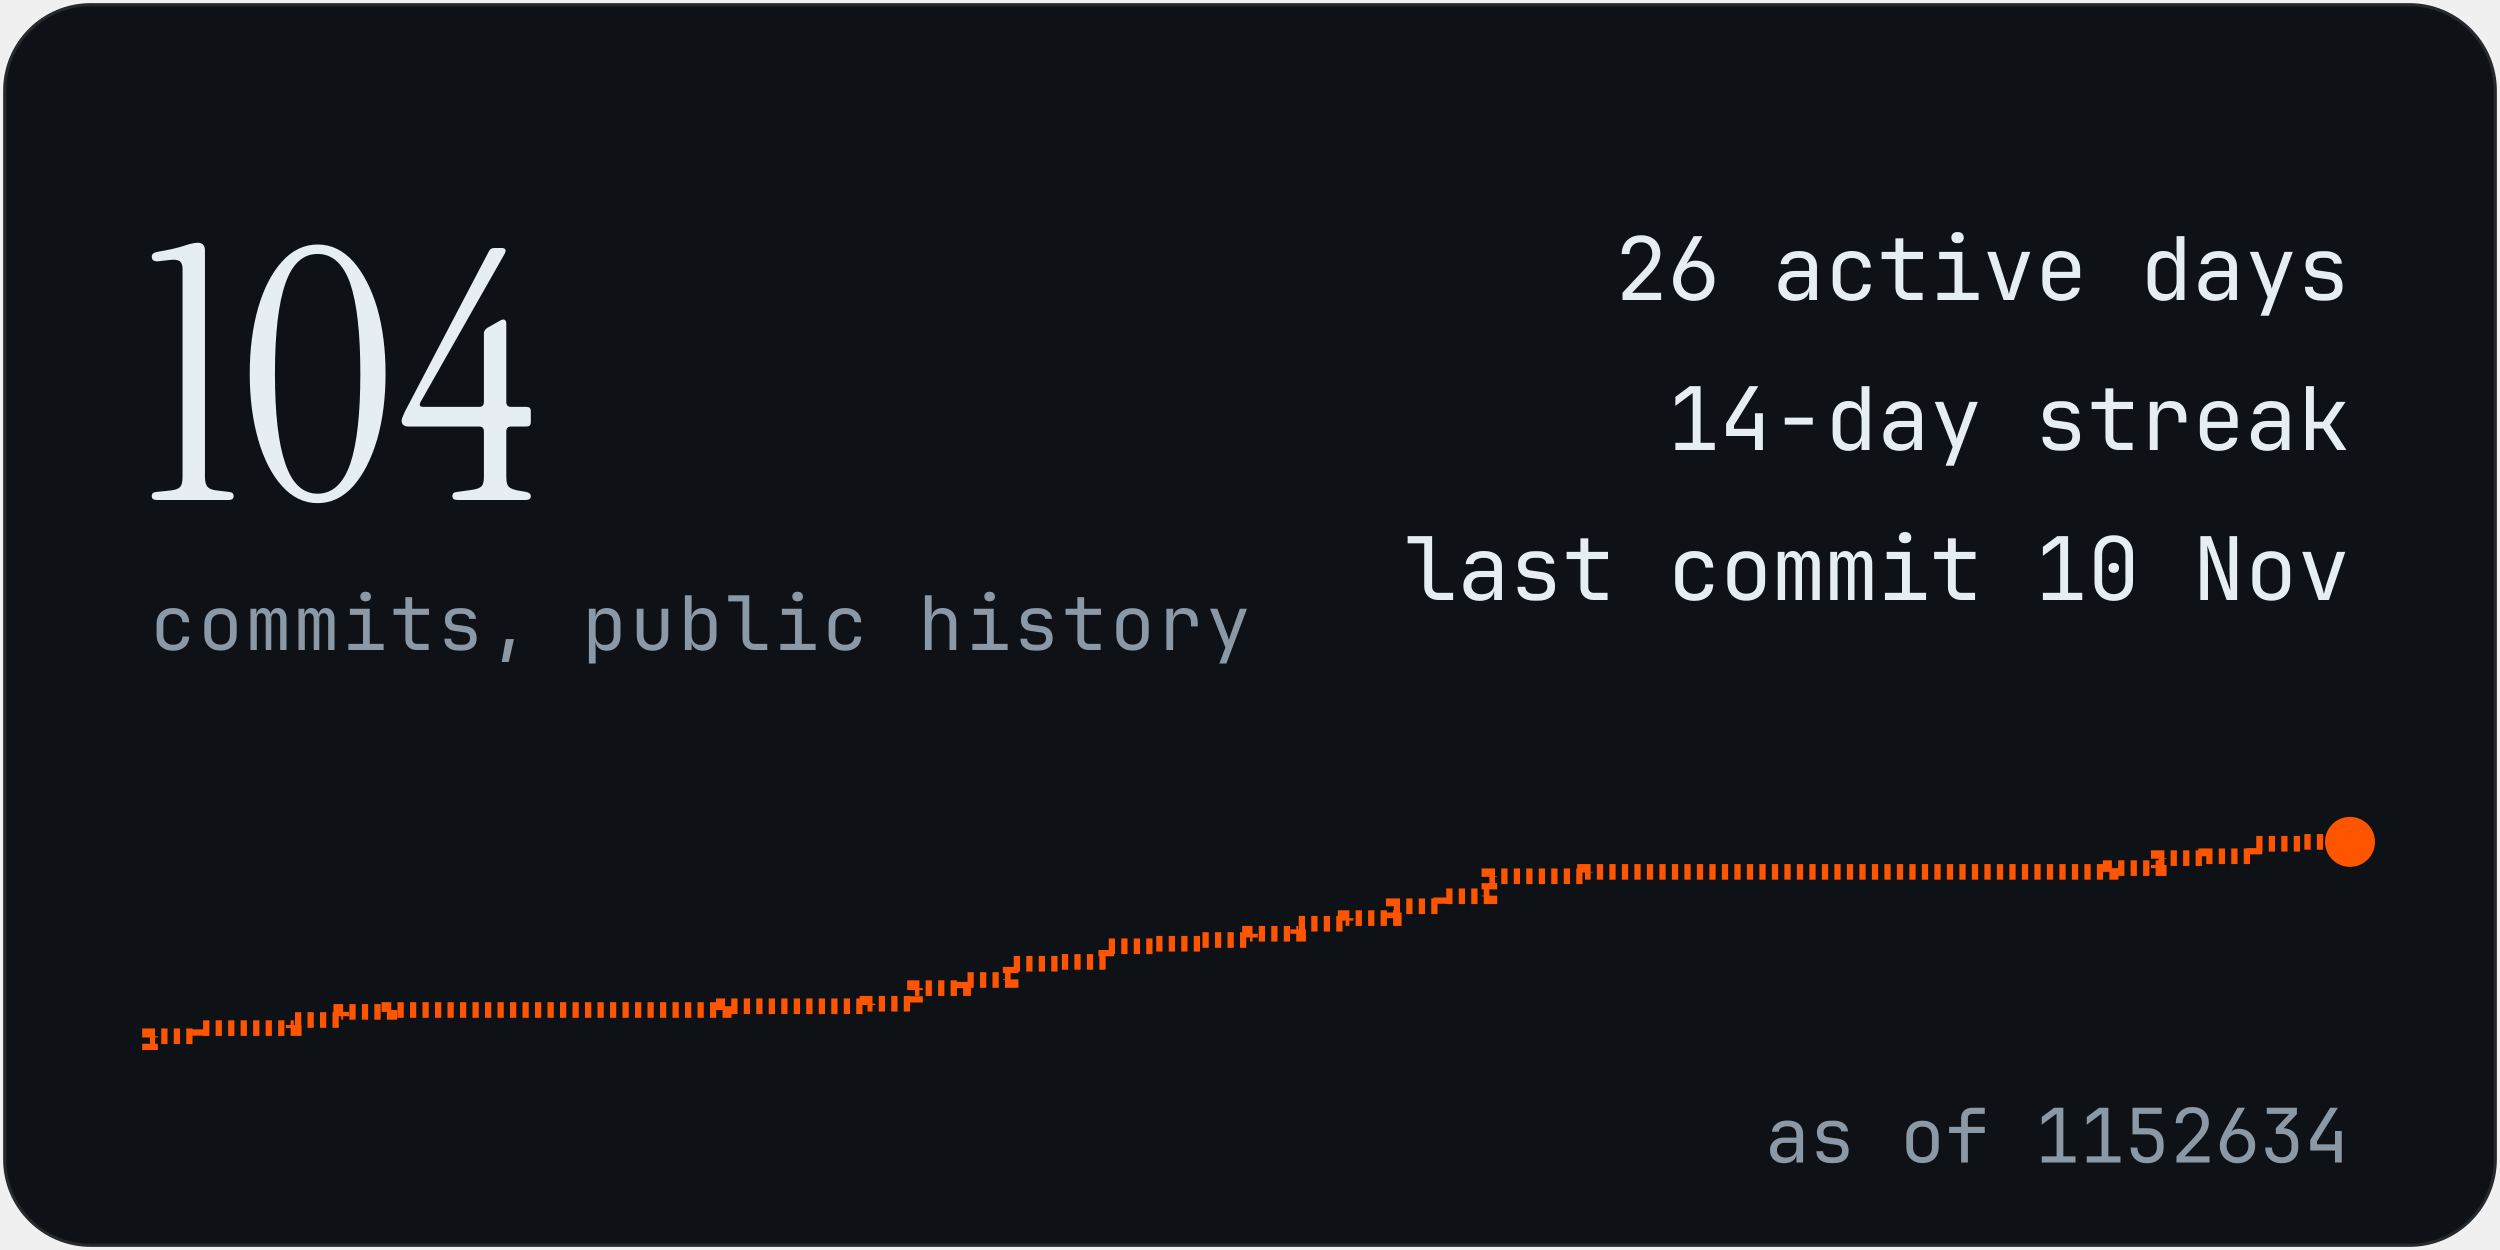
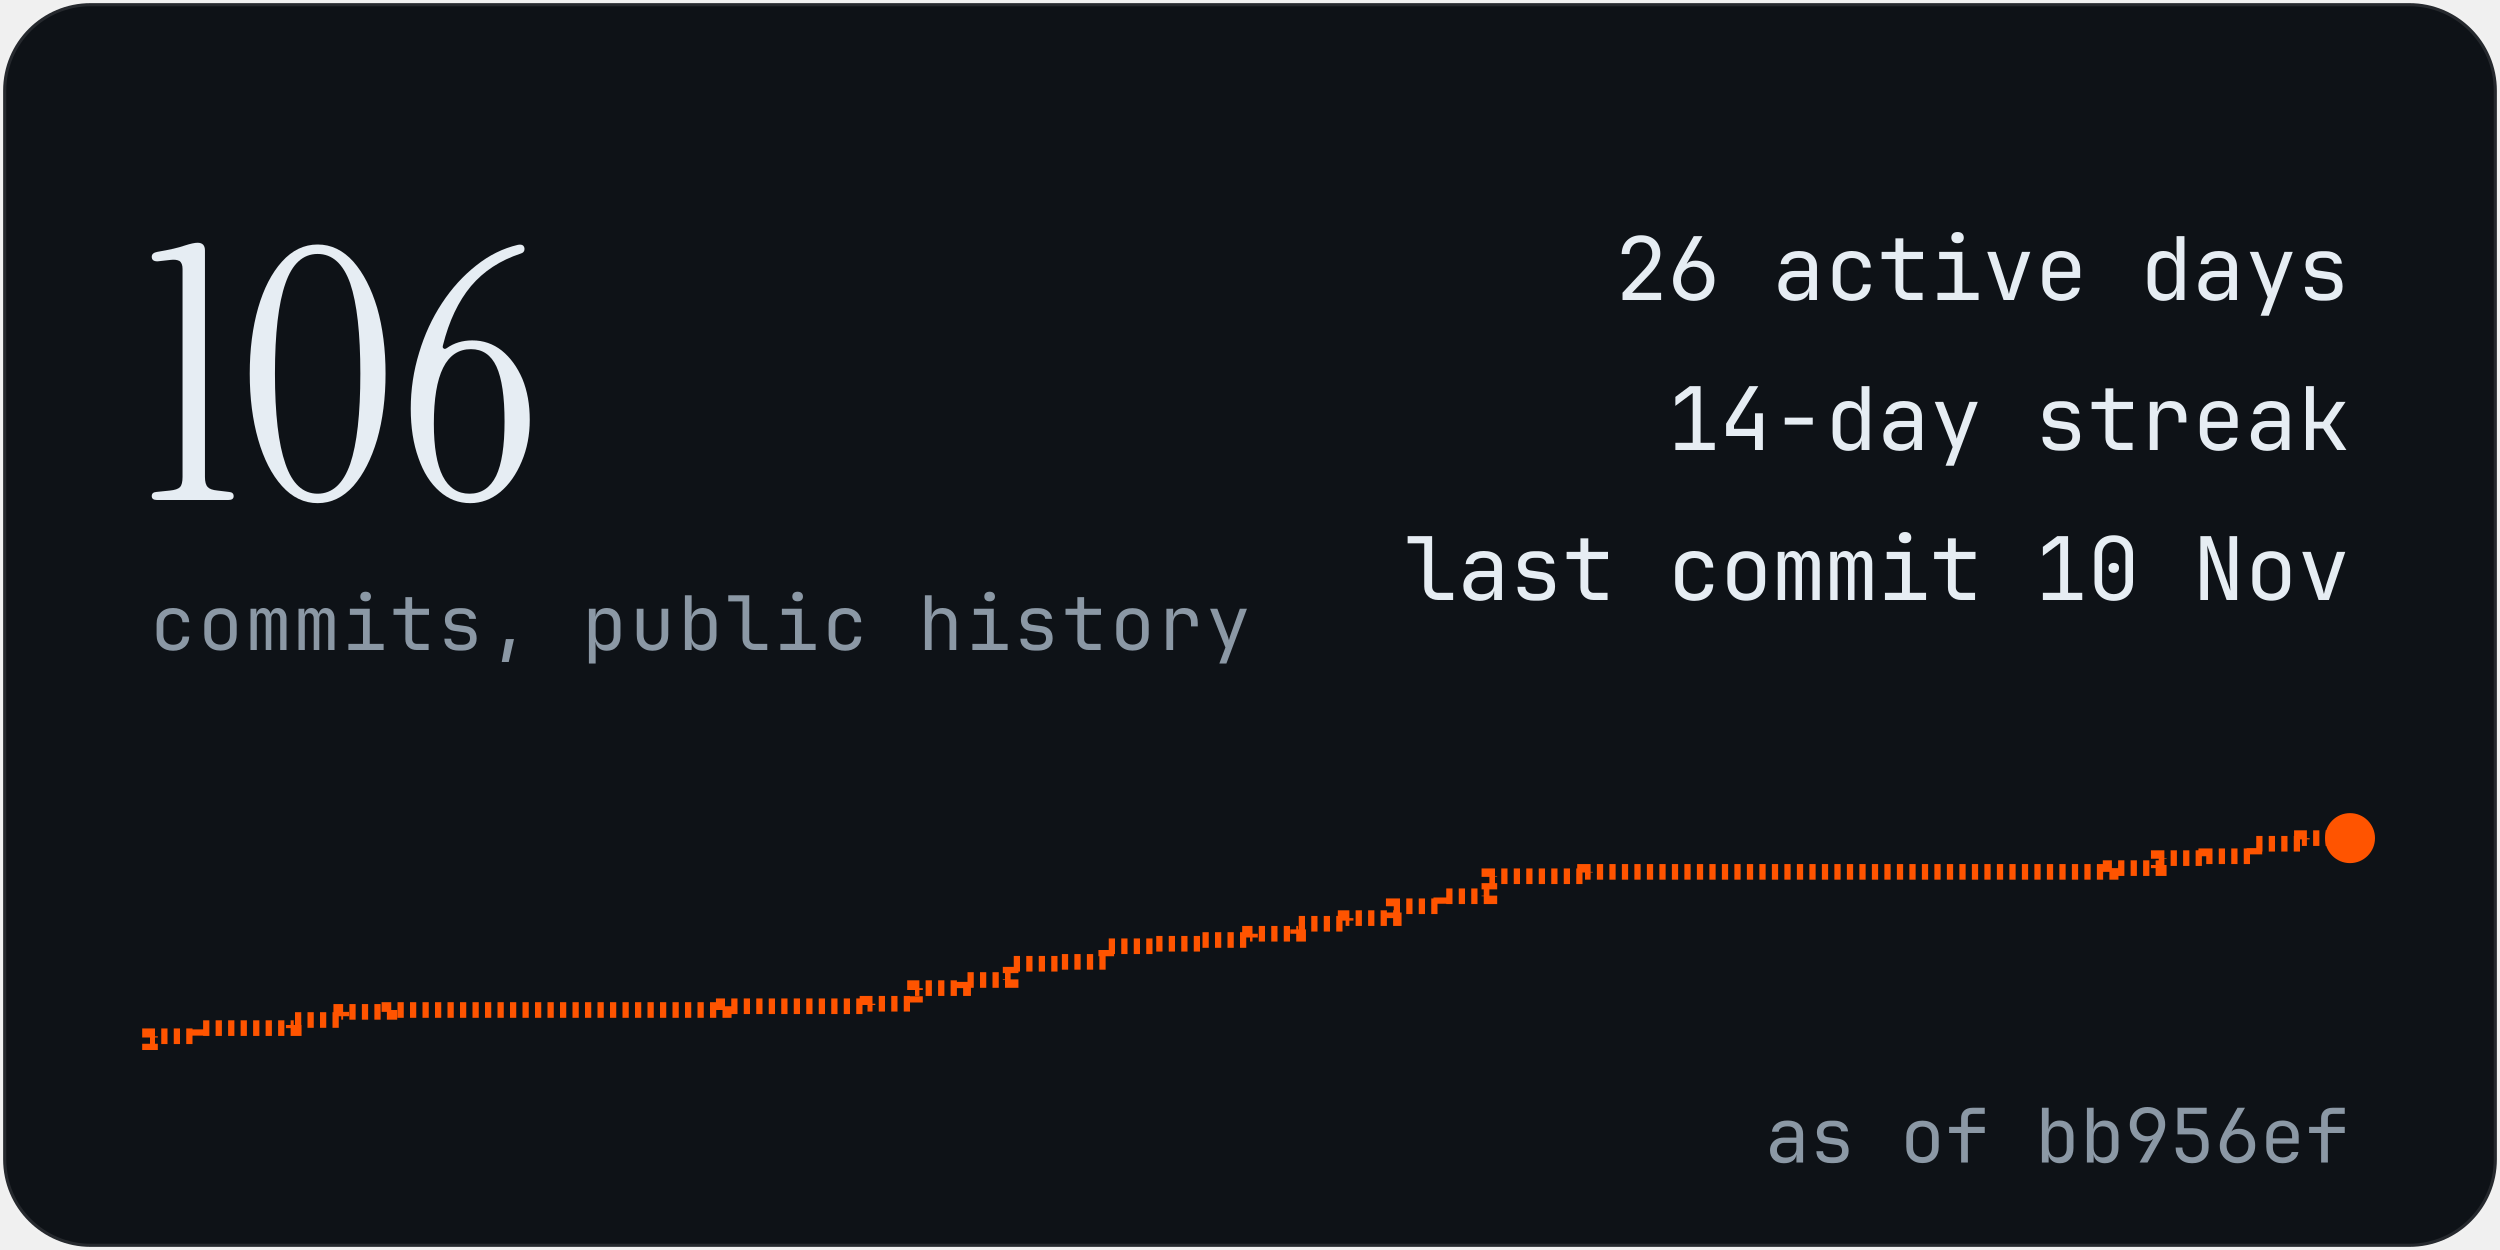
<svg xmlns="http://www.w3.org/2000/svg" viewBox="0 0 400 200" width="400" height="200" role="img" aria-labelledby="cg-title cg-desc">
  <style>.cg-stair{animation:cg-draw 1.6s cubic-bezier(.3,.8,.3,1) both}.cg-bar{transform-box:fill-box;transform-origin:center bottom;animation:cg-rise .4s ease-out both}.cg-flag{animation:cg-fade .4s ease-out 1.6s both}.cg-now-ring{transform-box:fill-box;transform-origin:center;animation:cg-pulse 3.2s ease-out infinite}@keyframes cg-draw{from{stroke-dashoffset:1}to{stroke-dashoffset:0}}@keyframes cg-rise{from{transform:scaleY(0)}to{transform:scaleY(1)}}@keyframes cg-fade{from{opacity:0}to{opacity:1}}@keyframes cg-pulse{from{opacity:.5;transform:scale(1)}to{opacity:0;transform:scale(2.6)}}@media (prefers-reduced-motion:reduce){.cg-stair,.cg-bar,.cg-flag,.cg-now-ring{animation:none}}</style>
  <defs>
    <path id="m44" d="M210 160l 55-306 108 0-70 306-93 0z" />
    <path id="m45" d="M140-290l 0-80 320 0 0 80-320 0z" />
    <path id="m48" d="M300 10q-101 0-160-59-60-58-60-156l 0-320q 0-98 60-157 59-58 160-58 101 0 161 58 59 59 59 157l 0 320q 0 65-27 113-27 49-76 75-50 27-117 27zM300-67q 60 0 97-39 36-38 36-99l 0-320q 0-61-36-100-37-38-97-38-60 0-96 38-37 39-37 100l 0 320q 0 61 37 99 36 39 96 39zM300-310q-27 0-43-15-17-15-17-43 0-27 17-42 16-14 43-14 27 0 44 14 16 15 16 42 0 28-16 43-17 15-44 15z" />
    <path id="m49" d="M90 0l 0-82 198 0 0-570-198 148 0-103 165-123 123 0 0 648 162 0 0 82-450 0z" />
    <path id="m50" d="M86 0l 0-83 243-260q 53-56 75-100 22-44 22-86 0-60-34-96-35-35-94-35-61 0-96 36-36 37-36 99l-90 0q 3-99 63-157 60-58 159-58 101 0 161 57 59 57 59 155 0 52-28 110-29 58-98 130l-197 206 332 0 0 82-441 0z" />
-     <path id="m51" d="M289 10q-101 0-160-57-59-56-59-153l 90 0q 0 60 35 95 35 35 95 35 60 0 95-35 35-35 35-95l 0-50q 0-60-35-95-35-35-95-35l-79 0 0-78 179-190-300 0 0-82 402 0 0 84-176 187q 90 7 142 62 52 56 52 147l 0 50q 0 97-59 153-60 57-162 57z" />
    <path id="m52" d="M400 0l 0-160-330 0 0-141 266-429 102 0-278 449 0 39 240 0 0-178 90 0 0 420-90 0z" />
    <path id="m53" d="M294 10q-101 0-160-57-59-56-59-153l 90 0q 0 60 35 95 35 35 95 35 60 0 95-35 35-35 35-95l 0-45q 0-60-34-95-34-35-92-35l-199 0 0-355 389 0 0 82-305 0 2 191 118 0q 101 0 156 55 55 56 55 157l 0 45q 0 97-59 153-60 57-162 57z" />
    <path id="m54" d="M301 10q-70 0-123-30-54-29-84-82-30-52-30-121 0-48 18-99 18-50 49-105l 169-303 100 0-180 313 3 2q 13-17 39-26 26-9 57-9 65 0 114 28 48 29 76 79 27 50 27 116 0 70-30 123-30 54-82 84-53 30-123 30zM300-70q 65 0 106-43 40-43 40-112 0-69-40-112-41-43-106-43-65 0-105 43-41 43-41 112 0 69 41 112 40 43 105 43z" />
+     <path id="m57" d="M195 0l 180-313-3-2q-10 16-37 25-27 10-59 10-63 0-110-29-48-28-75-78-27-50-27-116 0-71 30-124 30-53 83-83 53-30 122-30 71 0 124 29 53 30 83 82 30 53 30 122 0 48-18 98-18 51-49 106l-169 303-105 0zM300-350q 65 0 106-43 40-43 40-112 0-69-40-112-41-43-106-43-65 0-105 43-41 43-41 112 0 69 41 112 40 43 105 43z" />
    <path id="m78" d="M90 0l 0-730 120 0 223 625q-2-25-4-62-3-36-4-77-2-40-2-76l 0-410 87 0 0 730-120 0-222-625q 2 24 4 60 2 37 4 77 1 41 1 78l 0 410-87 0z" />
    <path id="m97" d="M252 10q-85 0-135-48-50-47-50-124 0-51 23-89 23-38 64-60 41-21 94-21l 170 0 0-43q 0-107-117-107-52 0-84 19-32 19-34 53l-90 0q 5-65 61-108 55-42 147-42 100 0 154 48 53 48 53 134l 0 378-89 0 0-100-2 0q-8 51-51 80-43 30-114 30zM274-66q 66 0 105-32 39-32 39-87l 0-77-160 0q-44 0-71 26-28 27-28 71 0 46 31 72 30 27 84 27z" />
    <path id="m98" d="M332 10q-62 0-102-31-40-30-47-84l-1 0 0 105-90 0 0-730 90 0 0 160-2 125 1 0q 8-53 49-84 40-31 102-31 83 0 132 55 49 55 49 150l 0 161q 0 94-49 149-49 55-132 55zM302-68q 57 0 89-30 32-30 32-97l 0-160q 0-68-32-98-32-29-89-29-55 0-87 35-33 35-33 97l 0 150q 0 62 33 97 32 35 87 35z" />
    <path id="m99" d="M308 10q-100 0-160-56-60-56-60-154l 0-150q 0-98 60-154 60-56 160-56 95 0 154 51 58 51 61 139l-90 0q-3-53-36-82-33-28-89-28-59 0-94 33-36 34-36 96l 0 151q 0 62 36 96 35 34 94 34 56 0 89-29 33-29 36-81l 90 0q-3 88-61 139-59 51-154 51z" />
    <path id="m100" d="M268 10q-82 0-131-55-50-55-50-149l 0-161q 0-95 49-150 49-55 132-55 62 0 103 31 40 31 48 84l 1 0-2-125 0-160 90 0 0 730-90 0 0-105-1 0q-7 54-47 84-40 31-102 31zM298-68q 56 0 88-35 32-35 32-97l 0-150q 0-62-32-97-32-35-88-35-57 0-89 29-32 30-32 98l 0 160q 0 67 32 97 32 30 89 30z" />
    <path id="m101" d="M300 10q-97 0-156-59-60-58-60-161l 0-130q 0-103 60-162 59-58 156-58 65 0 114 26 48 26 75 73 27 47 27 111l 0 98-344 0 0 52q 0 61 35 96 35 36 93 36 50 0 83-20 32-19 39-52l 90 0q-9 69-67 109-58 41-145 41zM172-322l 256 0 0-28q 0-65-33-101-34-35-95-35-61 0-94 35-34 36-34 101l 0 28z" />
    <path id="m102" d="M215 0l 0-393-160 0 0-82 160 0 0-115q 0-65 41-103 41-37 113-37l 161 0 0 82-161 0q-64 0-64 58l 0 115 225 0 0 82-225 0 0 393-90 0z" />
    <path id="m104" d="M92 0l 0-730 90 0 0 285 1 0q 7-55 45-85 38-30 101-30 83 0 132 51 49 51 49 139l 0 370-90 0 0-355q 0-62-31-96-32-33-86-33-56 0-88 35-33 35-33 99l 0 350-90 0z" />
    <path id="m105" d="M85 0l 0-82 195 0 0-386-175 0 0-82 265 0 0 468 185 0 0 82-470 0zM315-649q-33 0-52-17-19-17-19-46 0-30 19-48 19-17 52-17 33 0 52 17 19 18 19 48 0 29-19 46-19 17-52 17z" />
    <path id="m107" d="M97 0l 0-730 90 0 0 407 105 0 154-227 103 0-177 262 187 288-105 0-160-245-107 0 0 245-90 0z" />
    <path id="m108" d="M380 0q-73 0-116-43-44-42-44-112l 0-493-190 0 0-82 280 0 0 575q 0 34 19 53 19 20 51 20l 170 0 0 82-170 0z" />
    <path id="m109" d="M60 0l 0-550 78 0 0 73 2 0q 5-37 30-60 24-23 62-23 36 0 61 21 25 21 36 57l 1 0q 7-36 32-57 24-21 62-21 53 0 85 39 31 40 31 103l 0 418-84 0 0-419q 0-33-16-53-16-19-44-19-27 0-43 19-16 19-16 52l 0 420-74 0 0-419q 0-33-16-53-16-19-43-19-28 0-44 19-16 19-16 52l 0 420-84 0z" />
    <path id="m111" d="M300 8q-99 0-157-58-59-58-59-162l 0-126q 0-105 58-163 58-57 158-57 100 0 158 57 58 58 58 163l 0 126q 0 104-58 162-59 58-158 58zM300-72q 59 0 93-33 33-33 33-97l 0-146q 0-64-33-97-34-33-93-33-58 0-92 33-34 33-34 97l 0 146q 0 64 34 97 34 33 92 33z" />
    <path id="m112" d="M92 180l 0-730 90 0 0 105 1 0q 7-54 47-85 40-30 102-30 83 0 132 54 49 55 49 150l 0 161q 0 95-49 150-49 55-132 55-62 0-102-31-40-31-47-84l-3 0 2 125 0 160-90 0zM302-68q 57 0 89-30 32-30 32-97l 0-160q 0-68-32-98-32-29-89-29-55 0-87 35-33 35-33 97l 0 150q 0 62 33 97 32 35 87 35z" />
    <path id="m114" d="M112 0l 0-550 90 0 0 105 2 0q 7-53 45-84 38-31 102-31 86 0 133 51 46 52 46 147l 0 47-90 0 0-47q 0-120-117-120-59 0-90 34-31 34-31 98l 0 350-90 0z" />
    <path id="m115" d="M278 8q-92 0-142-42-51-41-51-117l 90 0q 0 38 27 59 27 22 76 22l 44 0q 50 0 78-22 27-22 27-62 0-71-65-80l-152-22q-56-8-87-47-31-38-31-101 0-72 50-113 49-41 136-41l 44 0q 80 0 131 39 50 40 54 104l-91 0q-2-29-27-48-26-19-67-19l-44 0q-46 0-72 21-26 21-26 57 0 58 53 66l 142 20q 140 20 140 164 0 77-50 119-51 43-143 43l-44 0z" />
    <path id="m116" d="M355 0q-68 0-109-40-41-39-41-105l 0-323-158 0 0-82 158 0 0-155 90 0 0 155 225 0 0 82-225 0 0 323q 0 28 17 45 16 18 43 18l 160 0 0 82-160 0z" />
    <path id="m117" d="M299 10q-95 0-152-57-57-56-57-153l 0-350 90 0 0 350q 0 60 32 95 32 36 87 36 56 0 89-36 32-35 32-95l 0-350 90 0 0 350q 0 97-58 153-58 57-153 57z" />
    <path id="m118" d="M241 0l-187-550 97 0 120 370q 11 33 19 63 8 31 12 48 5-17 12-48 7-30 17-63l 120-370 95 0-187 550-118 0z" />
    <path id="m121" d="M178 180l 81-214-205-516 97 0 130 340q 8 20 15 42 7 22 10 38 3-16 10-38 7-22 14-42l 121-340 95 0-274 730-94 0z" />
    <path id="d48" d="M230 9q-58 0-102-49-44-49-68-133-24-84-24-188 0-104 24-188 24-83 68-132 44-49 102-49 58 0 102 49 43 49 68 132 24 84 24 188 0 104-24 188-25 84-68 133-44 49-102 49zM230-18q 63 0 93-85 29-85 29-258 0-173-29-258-30-84-93-84-63 0-92 84-30 85-30 258 0 173 30 258 29 85 92 85z" />
    <path id="d49" d="M20 0q-15 0-15-11 0-11 13-12l 39-4q 21-2 29-10 7-8 7-29l 0-594q 0-17-9-23-10-5-25-3l-36 4q-18 1-18-13 0-11 16-14 53-9 78-18 25-8 37-8 21 0 21 22l 0 647q 0 21 8 29 7 8 28 10l 33 4q 13 1 13 12 0 11-15 11l-204 0z" />
-     <path id="d52" d="M170 0q-15 0-15-11 0-11 13-12l 43-6q 21-3 28-11 6-7 6-26l 0-130q 0-14-14-14l-202 0q-19 0-19-17 0-5 3-11 2-5 6-14l 240-458q 4-10 16-10l 20 0q 18 0 9 17l-240 423q-7 14 8 14l 159 0q 14 0 14-14l 0-196q 0-9 10-16l 37-21q 7-4 12-2 5 3 5 11l 0 224q 0 14 14 14l 44 0q 12 0 12 12l 0 32q 0 12-12 12l-44 0q-14 0-14 14l 0 130q 0 21 7 28 6 7 27 11l 23 4q 13 3 13 12 0 11-15 11l-194 0z" />
+     <path id="d54" d="M206 9q-50 0-88-34-39-34-60-95-22-61-22-141 0-82 24-160 23-77 65-141 42-64 98-108 55-44 119-59 10-2 15 2 4 4 4 10 0 10-11 13-88 29-142 93-54 65-80 169-2 7 2 9 3 3 9-1 31-22 73-22 47 0 84 29 37 30 59 81 21 51 21 117 0 65-23 119-23 55-61 87-39 32-86 32zM204-18q 51 0 76-51 24-50 24-155 0-107-23-157-23-50-73-50-106 0-106 213 0 200 102 200z" />
  </defs>
  <rect x="0.5" y="0.5" width="399" height="199" rx="14" fill="#0E1217" stroke="#FFFFFF" stroke-width="1" stroke-opacity="0.1" />
-   <g class="cg-text-group" data-name="commit-total" data-font="display" data-size="56" fill="#E6EDF3" data-bbox="24.3 38.8 60.6 41.7">
-     <g class="cg-run" data-bbox="24.3 38.8 60.6 41.7" transform="translate(24 80)scale(0.056)">
+   <g class="cg-text-group" data-name="commit-total" data-font="display" data-size="56" fill="#E6EDF3" data-bbox="24.3 38.8 60.5 41.7">
+     <g class="cg-run" data-bbox="24.3 38.8 60.5 41.7" transform="translate(24 80)scale(0.056)">
      <g fill="#E6EDF3">
        <use href="#d49" />
        <use href="#d48" x="249" />
-         <use href="#d52" x="709" />
+         <use href="#d54" x="709" />
      </g>
    </g>
  </g>
  <g class="cg-text-group" data-name="commit-caption" data-font="mono" data-size="12" fill="#8B98A5" data-bbox="25.1 94.7 174.5 11.5">
    <g class="cg-run" data-bbox="25.1 94.7 174.5 11.5" transform="translate(24 104)scale(0.012)">
      <g fill="#8B98A5">
        <use href="#m99" />
        <use href="#m111" x="640" />
        <use href="#m109" x="1280" />
        <use href="#m109" x="1920" />
        <use href="#m105" x="2560" />
        <use href="#m116" x="3200" />
        <use href="#m115" x="3840" />
        <use href="#m44" x="4480" />
        <use href="#m112" x="5760" />
        <use href="#m117" x="6400" />
        <use href="#m98" x="7040" />
        <use href="#m108" x="7680" />
        <use href="#m105" x="8320" />
        <use href="#m99" x="8960" />
        <use href="#m104" x="10240" />
        <use href="#m105" x="10880" />
        <use href="#m115" x="11520" />
        <use href="#m116" x="12160" />
        <use href="#m111" x="12800" />
        <use href="#m114" x="13440" />
        <use href="#m121" x="14080" />
      </g>
    </g>
  </g>
  <g class="cg-text-group" data-name="stats" data-font="mono" data-size="14" fill="#E6EDF3" data-bbox="225.2 37.1 150.2 59">
    <g class="cg-run" data-bbox="259.5 37.1 115.3 13.4" transform="translate(258.4 48)scale(0.014)">
      <g fill="#E6EDF3">
        <use href="#m50" />
        <use href="#m54" x="600" />
        <use href="#m97" x="1800" />
        <use href="#m99" x="2400" />
        <use href="#m116" x="3000" />
        <use href="#m105" x="3600" />
        <use href="#m118" x="4200" />
        <use href="#m101" x="4800" />
        <use href="#m100" x="6000" />
        <use href="#m97" x="6600" />
        <use href="#m121" x="7200" />
        <use href="#m115" x="7800" />
      </g>
    </g>
    <g class="cg-run" data-bbox="268.1 61.8 107.4 12.7" transform="translate(266.8 72)scale(0.014)">
      <g fill="#E6EDF3">
        <use href="#m49" />
        <use href="#m52" x="600" />
        <use href="#m45" x="1200" />
        <use href="#m100" x="1800" />
        <use href="#m97" x="2400" />
        <use href="#m121" x="3000" />
        <use href="#m115" x="4200" />
        <use href="#m116" x="4800" />
        <use href="#m114" x="5400" />
        <use href="#m101" x="6000" />
        <use href="#m97" x="6600" />
        <use href="#m107" x="7200" />
      </g>
    </g>
    <g class="cg-run" data-bbox="225.2 85.1 150 11" transform="translate(224.8 96)scale(0.014)">
      <g fill="#E6EDF3">
        <use href="#m108" />
        <use href="#m97" x="600" />
        <use href="#m115" x="1200" />
        <use href="#m116" x="1800" />
        <use href="#m99" x="3000" />
        <use href="#m111" x="3600" />
        <use href="#m109" x="4200" />
        <use href="#m109" x="4800" />
        <use href="#m105" x="5400" />
        <use href="#m116" x="6000" />
        <use href="#m49" x="7200" />
        <use href="#m48" x="7800" />
        <use href="#m78" x="9000" />
        <use href="#m111" x="9600" />
        <use href="#m118" x="10200" />
      </g>
    </g>
  </g>
-   <path d="M24 168L24 168L24 165.8L31.7 165.8L31.7 165.8L31.7 164.5L39.3 164.5L47 164.5L47 164.5L47 163.2L54.6 163.2L54.6 163.2L54.6 161.9L62.3 161.9L62.3 161.9L62.3 161.6L69.9 161.6L77.6 161.6L85.2 161.6L92.9 161.6L100.5 161.6L108.2 161.6L115.8 161.6L115.8 161.6L115.8 161L123.5 161L131.1 161L138.8 161L138.8 161L138.8 160.6L146.4 160.6L146.4 160.6L146.4 158.1L154.1 158.1L154.1 158.1L154.1 156.8L161.7 156.8L161.7 156.8L161.7 154.2L169.4 154.2L169.4 154.2L169.4 153.9L177 153.9L177 153.9L177 151.4L184.7 151.4L184.7 151.4L184.7 151L192.3 151L192.3 151L192.3 150.4L200 150.4L200 150.4L200 149.4L207.7 149.4L207.7 149.4L207.7 147.8L215.3 147.8L215.3 147.8L215.3 146.9L223 146.9L223 146.9L223 145L230.6 145L230.6 145L230.6 143.4L238.3 143.4L238.3 143.4L238.3 140.2L245.9 140.2L253.6 140.2L253.6 140.2L253.6 139.5L261.2 139.5L268.9 139.5L276.5 139.5L284.2 139.5L291.8 139.5L299.5 139.5L307.1 139.5L314.8 139.5L322.4 139.5L330.1 139.5L337.7 139.5L337.7 139.5L337.7 138.9L345.4 138.9L345.4 138.9L345.4 137.3L353 137.3L353 137.3L353 137L360.7 137L360.7 137L360.7 135L368.3 135L368.3 135L368.3 134.7L376 134.7" fill="none" stroke="#FF5400" stroke-width="2.5" class="cg-stair" pathLength="1" stroke-dasharray="1" stroke-dashoffset="0" />
-   <circle class="dm dm-now-dot" cx="376" cy="134.7" r="3.5" fill="#FF5400" stroke="#FF5400" stroke-width="1" />
-   <g class="cg-text-group" data-name="stamp" data-font="mono" data-size="12" fill="#8B98A5" data-bbox="283.2 177.1 91.5 9">
-     <g class="cg-run" data-bbox="283.2 177.1 91.5 9" transform="translate(282.4 186)scale(0.012)">
+   <path d="M24 168L24 168L24 165.8L31.7 165.8L31.7 165.8L31.7 164.5L39.3 164.5L47 164.5L47 164.5L47 163.2L54.6 163.2L54.6 163.2L54.6 161.9L62.3 161.9L62.3 161.9L62.3 161.6L69.9 161.6L77.6 161.6L85.2 161.6L92.9 161.6L100.5 161.6L108.2 161.6L115.8 161.6L115.8 161.6L115.8 161L123.5 161L131.1 161L138.8 161L138.8 161L138.8 160.6L146.4 160.6L146.4 160.6L146.4 158.1L154.1 158.1L154.1 158.1L154.1 156.8L161.7 156.8L161.7 156.8L161.7 154.2L169.4 154.2L169.4 154.2L169.4 153.9L177 153.9L177 153.9L177 151.4L184.7 151.4L184.7 151.4L184.7 151L192.3 151L192.3 151L192.3 150.4L200 150.4L200 150.4L200 149.4L207.7 149.4L207.7 149.4L207.7 147.8L215.3 147.8L215.3 147.8L215.3 146.9L223 146.9L223 146.9L223 145L230.6 145L230.6 145L230.6 143.4L238.3 143.4L238.3 143.4L238.3 140.2L245.9 140.2L253.6 140.2L253.6 140.2L253.6 139.5L261.2 139.5L268.9 139.5L276.5 139.5L284.2 139.5L291.8 139.5L299.5 139.5L307.1 139.5L314.8 139.5L322.4 139.5L330.1 139.5L337.7 139.5L337.7 139.5L337.7 138.9L345.4 138.9L345.4 138.9L345.4 137.3L353 137.3L353 137.3L353 137L360.7 137L360.7 137L360.7 135L368.3 135L368.3 135L368.3 134.1L376 134.1" fill="none" stroke="#FF5400" stroke-width="2.5" class="cg-stair" pathLength="1" stroke-dasharray="1" stroke-dashoffset="0" />
+   <circle class="dm dm-now-dot" cx="376" cy="134.1" r="3.5" fill="#FF5400" stroke="#FF5400" stroke-width="1" />
+   <g class="cg-text-group" data-name="stamp" data-font="mono" data-size="12" fill="#8B98A5" data-bbox="283.2 177.1 92 9">
+     <g class="cg-run" data-bbox="283.2 177.1 92 9" transform="translate(282.4 186)scale(0.012)">
      <g fill="#8B98A5">
        <use href="#m97" />
        <use href="#m115" x="600" />
        <use href="#m111" x="1800" />
        <use href="#m102" x="2400" />
-         <use href="#m49" x="3600" />
-         <use href="#m49" x="4200" />
-         <use href="#m53" x="4800" />
-         <use href="#m50" x="5400" />
+         <use href="#m98" x="3600" />
+         <use href="#m98" x="4200" />
+         <use href="#m57" x="4800" />
+         <use href="#m53" x="5400" />
        <use href="#m54" x="6000" />
-         <use href="#m51" x="6600" />
-         <use href="#m52" x="7200" />
+         <use href="#m101" x="6600" />
+         <use href="#m102" x="7200" />
      </g>
    </g>
  </g>
</svg>
